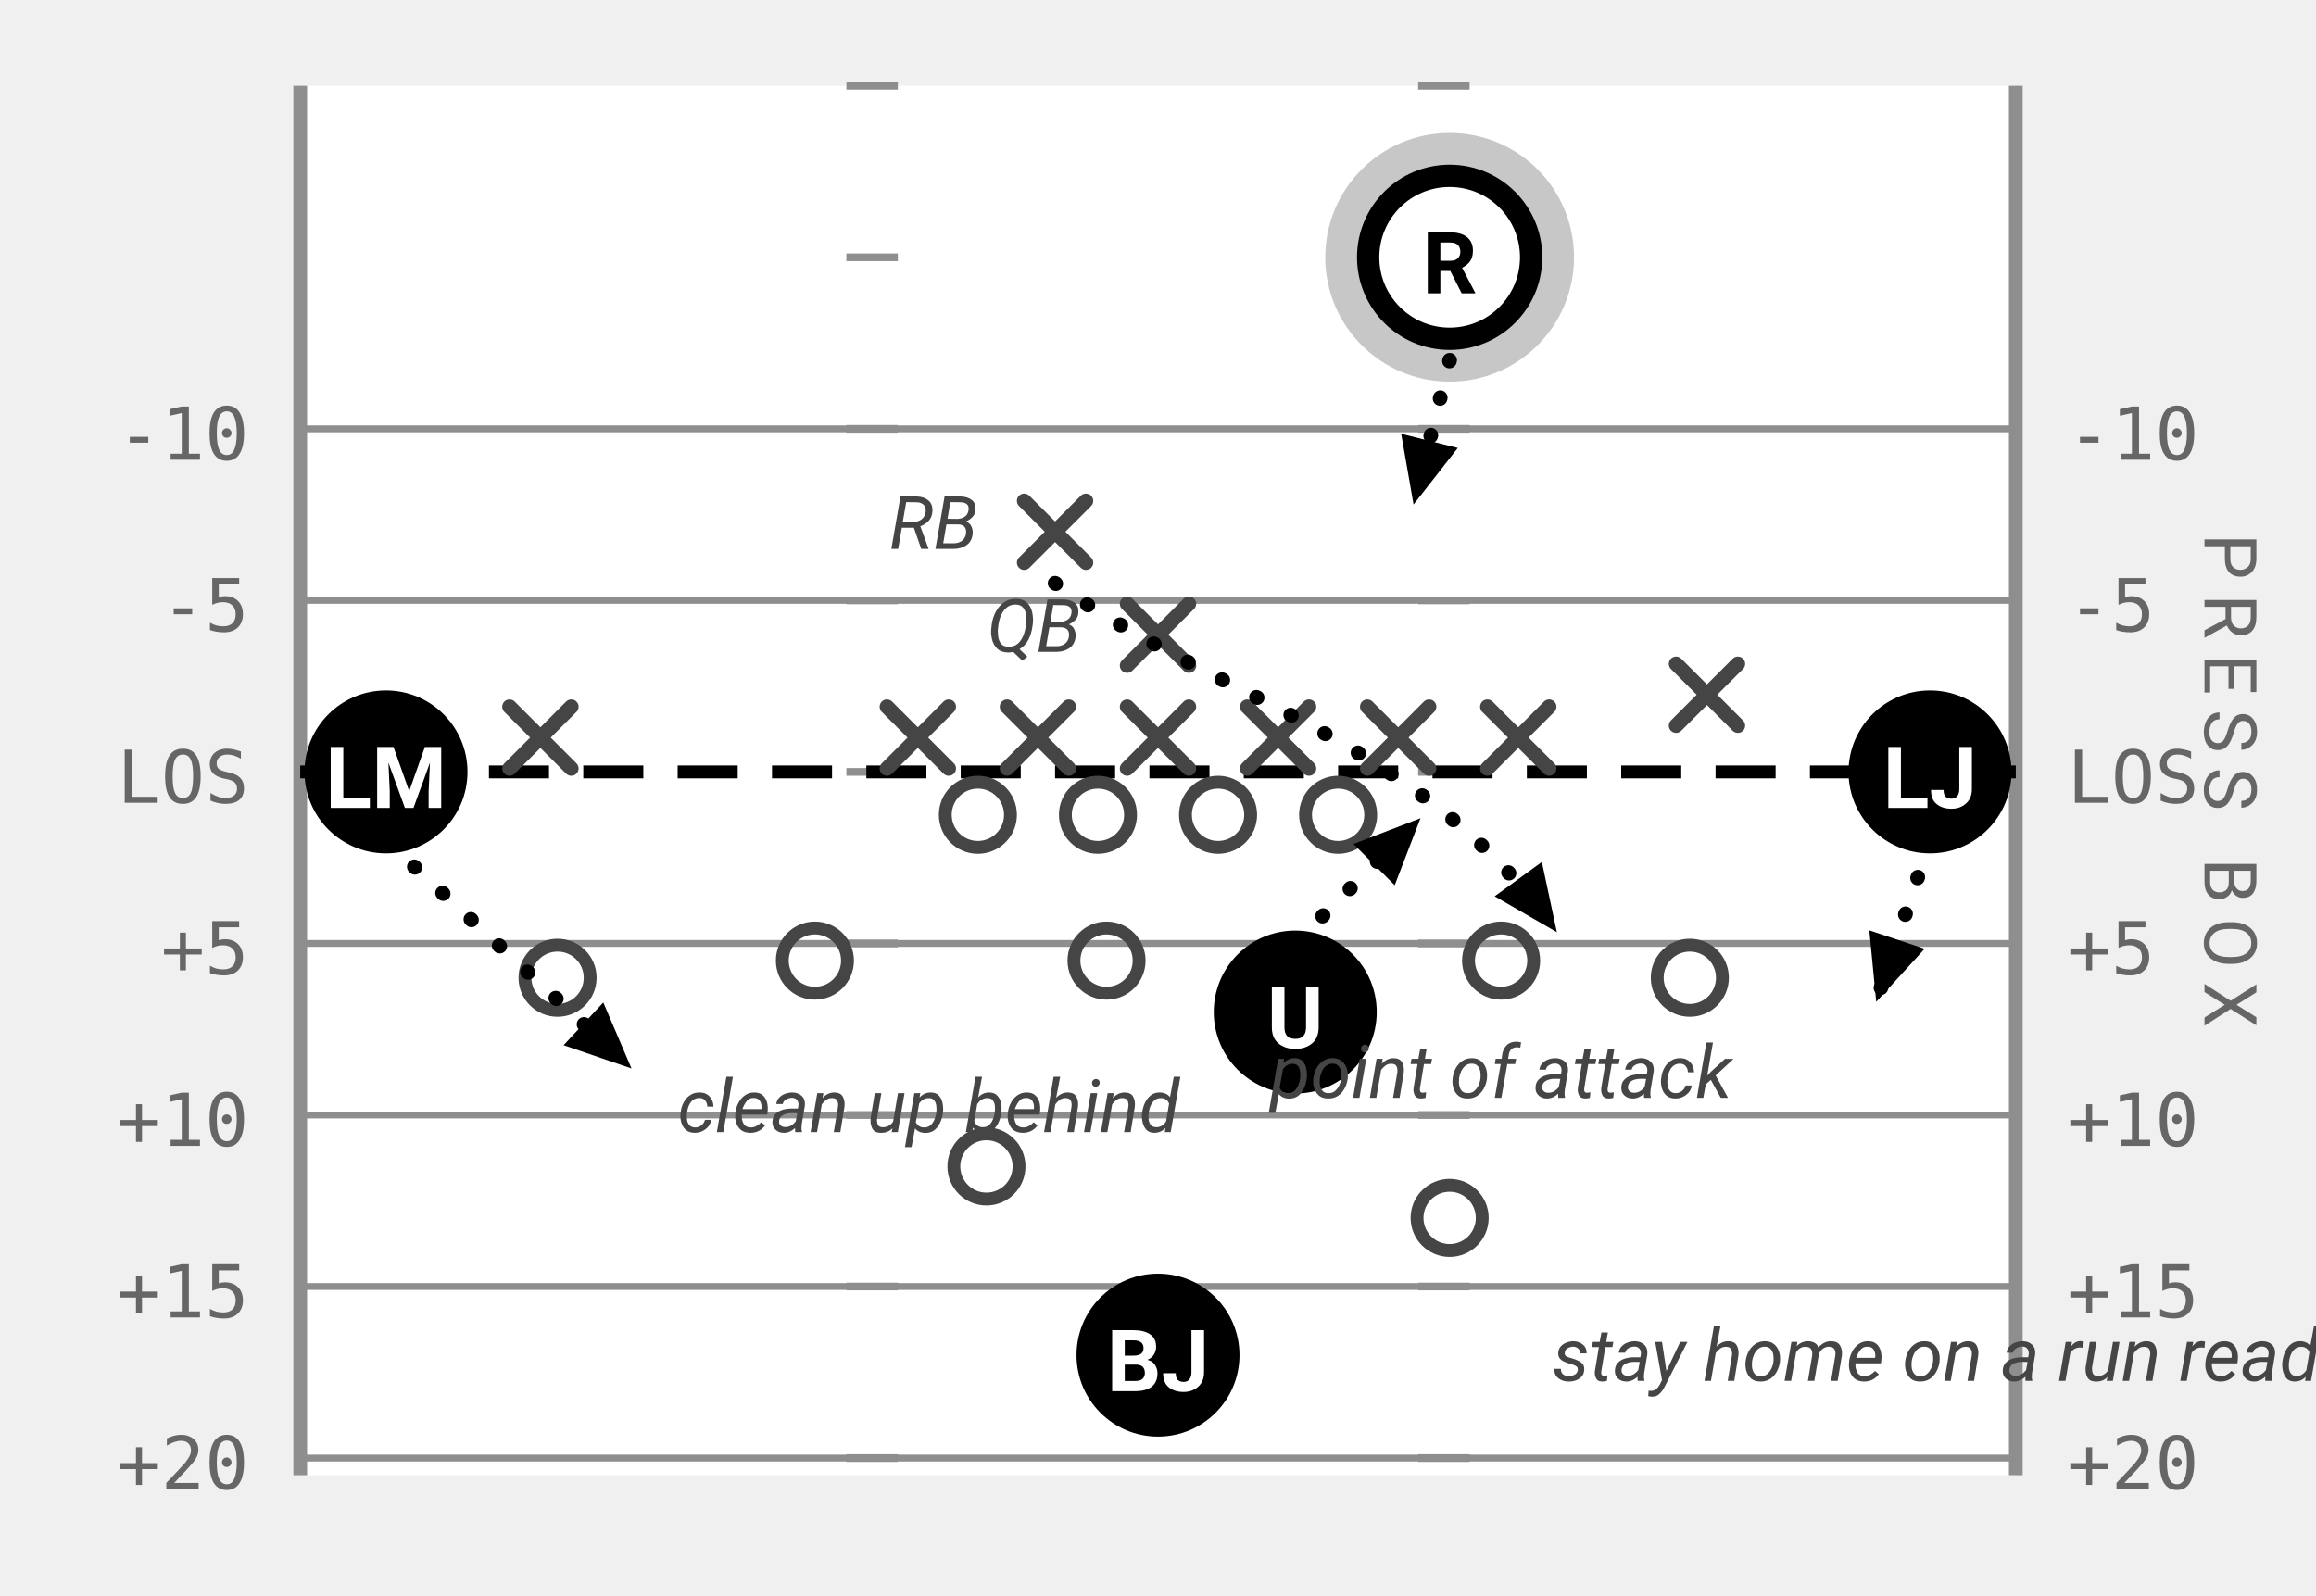
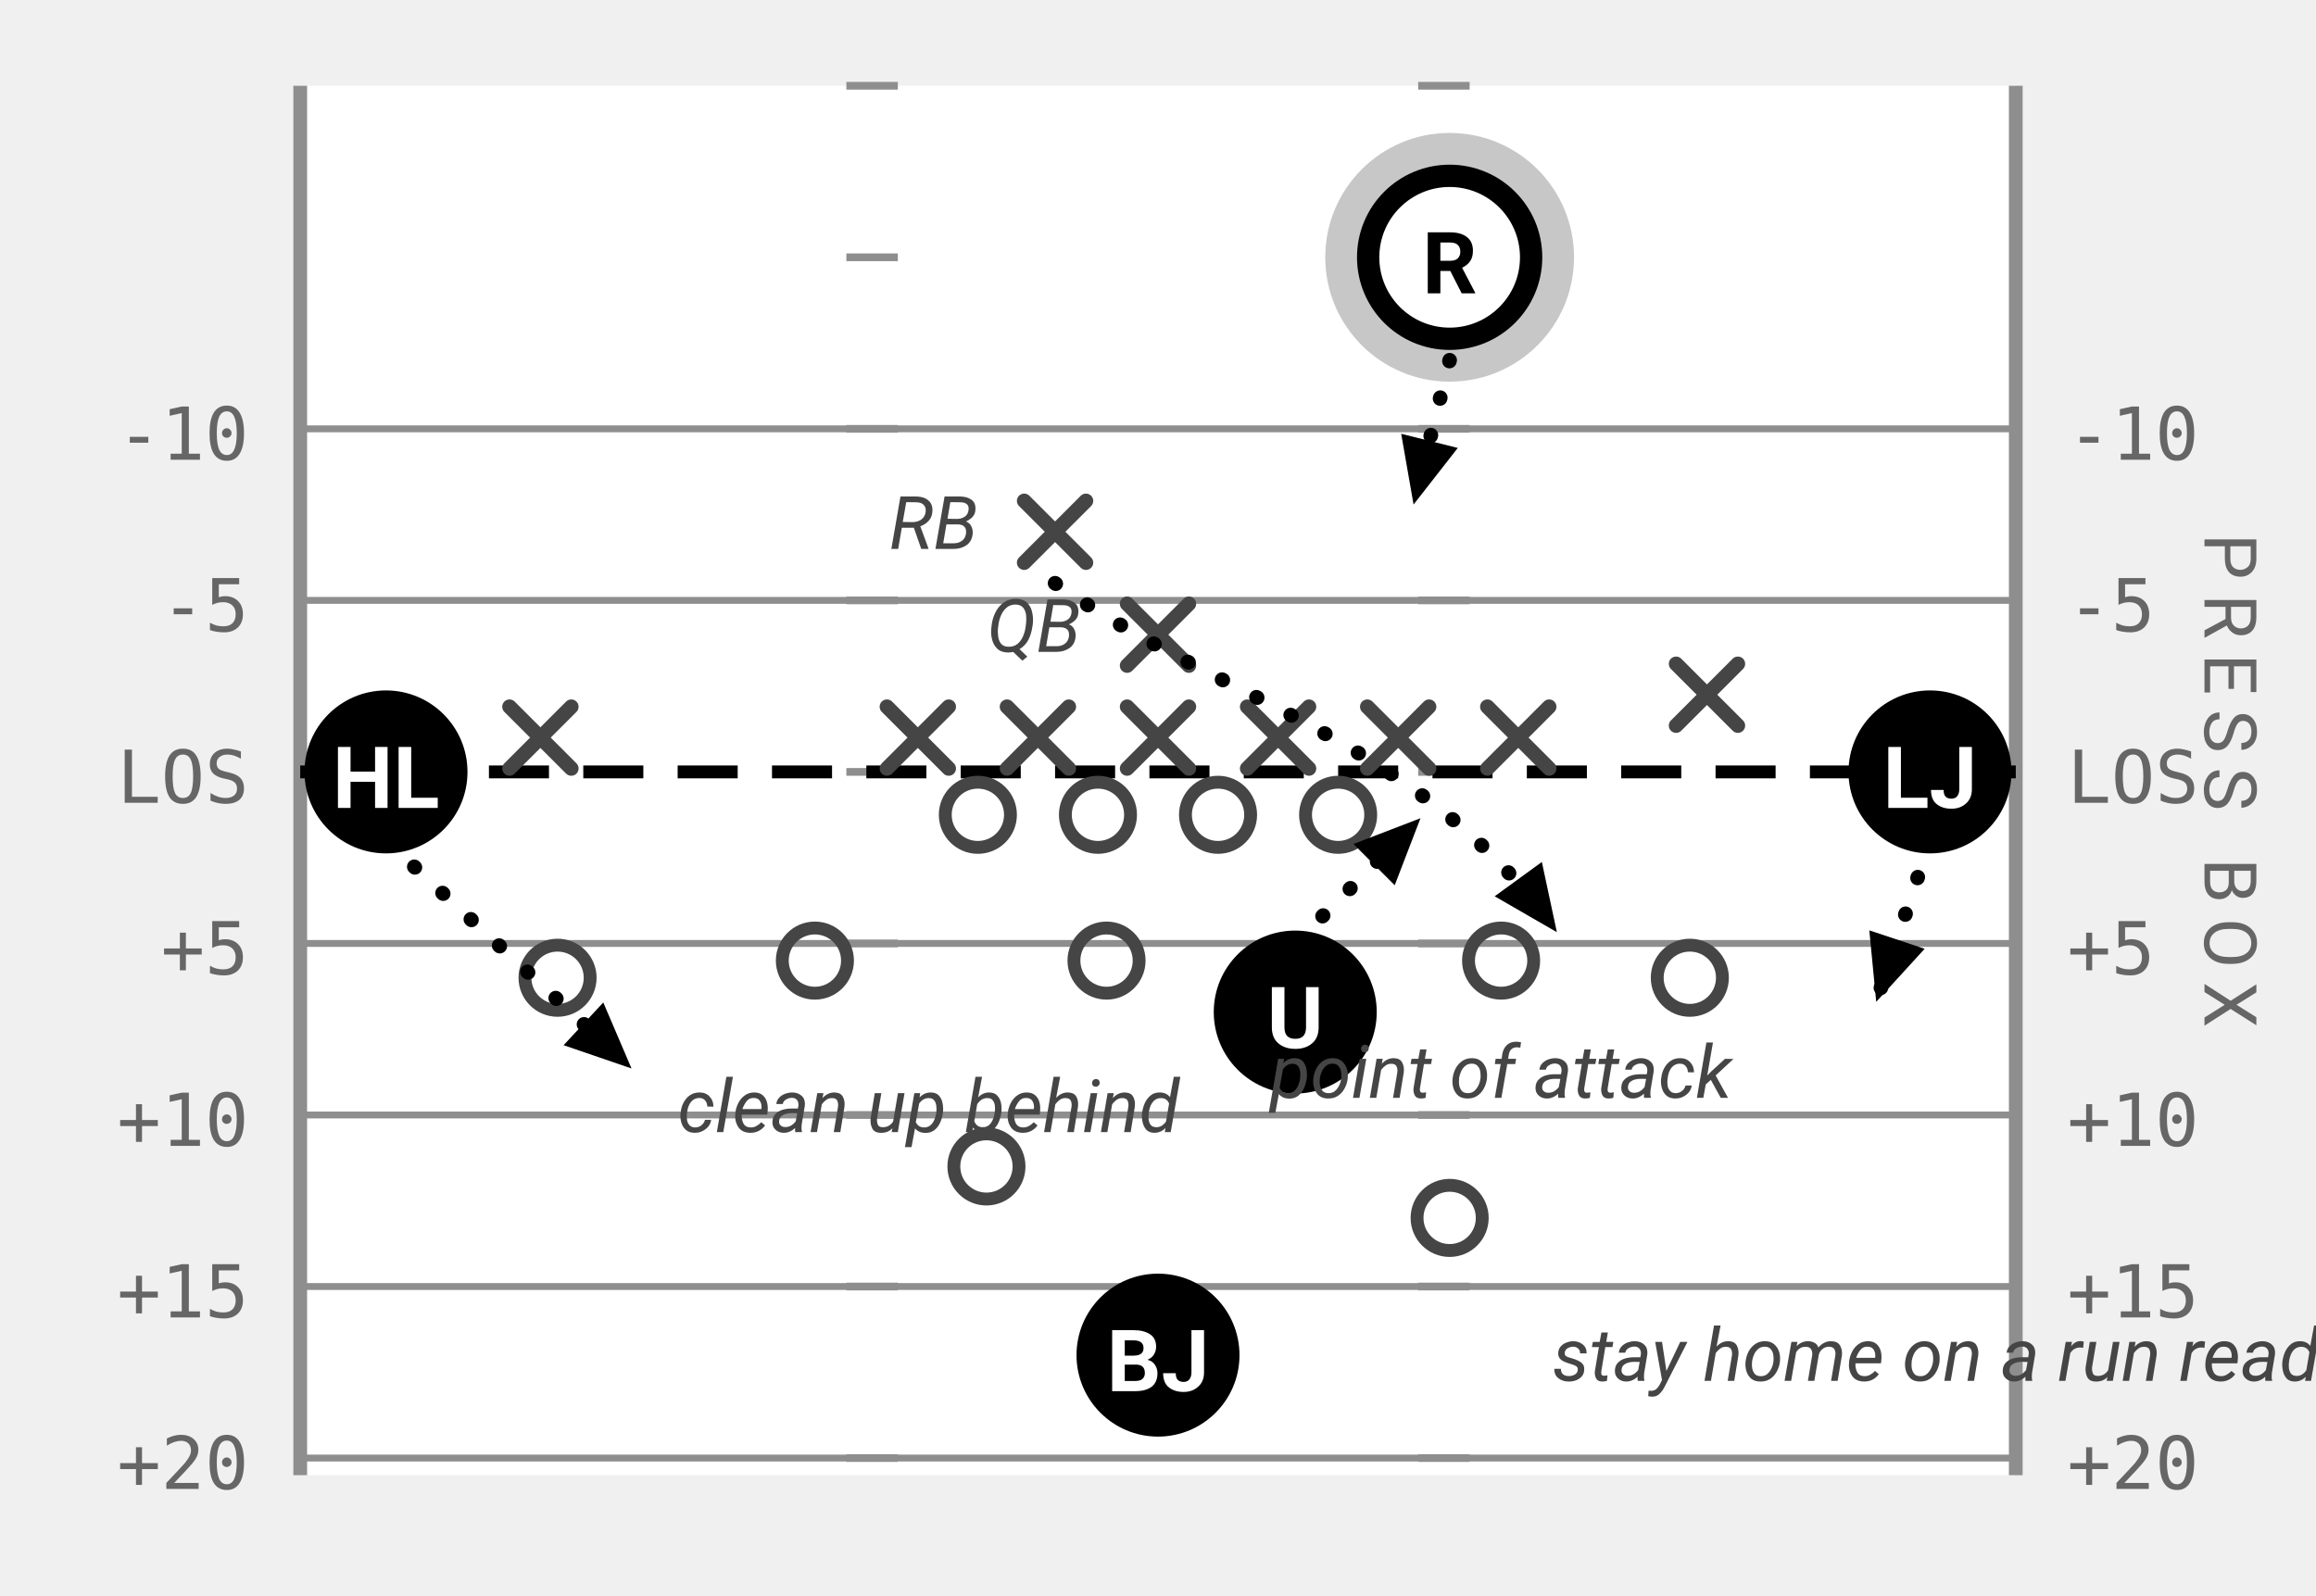
<svg xmlns="http://www.w3.org/2000/svg" viewBox="0 0 270 186" role="img" aria-label="Running plays, crew of 5">
  <style>svg{font-family:system-ui,-apple-system,"Segoe UI",Roboto,"Helvetica Neue",Arial,sans-serif}
.turf{fill:#FFFFFF}
.ez{fill:url(#hz)}
.hl{stroke:#B8B8B8;stroke-width:1.15}
.sl{stroke:#8E8E8E;stroke-width:1.6;fill:none}
.yl{stroke:#8E8E8E;stroke-width:.8;fill:none}
.gl{stroke:#5A5A5A;stroke-width:2.2;fill:none}
.rl{stroke:#000000;stroke-width:1.5;stroke-dasharray:7 4;fill:none}
.hash{stroke:#8E8E8E;stroke-width:.9}
.post{stroke:#000000;stroke-width:3;fill:none;stroke-linecap:round}
.ylab{font-family:ui-monospace,Menlo,Consolas,monospace;font-size:8.5px;fill:#666666}
.ylab.end{text-anchor:end}
.ylab.start{text-anchor:start}
.pb{font-size:8.5px;letter-spacing:.2em;fill:#666666;text-anchor:middle;text-transform:uppercase}
.kp line{stroke:#454545;stroke-width:1.7;stroke-linecap:round}
.rp{fill:none;stroke:#454545;stroke-width:1.5}
.hat-b{fill:#000000}
.hat-w{fill:#FFFFFF;stroke:#000000;stroke-width:2.6}
.halo{fill:#C7C7C7}
.mk{font-size:10px;font-weight:600;text-anchor:middle}
.mk-l{fill:#FFFFFF}
.mk-d{fill:#000000}
.mv{stroke:#000000;stroke-width:1.7;fill:none;stroke-dasharray:.1 4.4;stroke-linecap:round}
.arh{fill:#000000}
.mvlab{font-size:8.4px;fill:#454545;text-anchor:middle;font-style:italic}
.note{font-size:8.6px;fill:#454545;font-style:italic}
.note.middle{text-anchor:middle}
.note.start{text-anchor:start}
.note.end{text-anchor:end}
.flagk{fill:#000000}
.flagt{stroke:#000000;stroke-width:1.4;stroke-linecap:round}</style>
  <defs>
    <pattern id="hz" width="7" height="7" patternUnits="userSpaceOnUse" patternTransform="rotate(45)">
      <line x1="0" y1="0" x2="0" y2="7" class="hl" />
    </pattern>
    <marker id="ar" viewBox="0 0 10 10" refX="8" refY="5" markerWidth="5" markerHeight="5" orient="auto-start-reverse">
      <path d="M0,1 L9,5 L0,9 z" class="arh" />
    </marker>
  </defs>
  <rect x="35" y="10" width="200" height="162" class="turf" />
  <line x1="98.67" y1="10" x2="104.67" y2="10" class="hash" />
  <line x1="165.33" y1="10" x2="171.33" y2="10" class="hash" />
  <line x1="98.67" y1="30" x2="104.67" y2="30" class="hash" />
  <line x1="165.33" y1="30" x2="171.33" y2="30" class="hash" />
  <line x1="98.67" y1="50" x2="104.67" y2="50" class="hash" />
  <line x1="165.33" y1="50" x2="171.33" y2="50" class="hash" />
  <line x1="98.67" y1="70" x2="104.67" y2="70" class="hash" />
  <line x1="165.33" y1="70" x2="171.33" y2="70" class="hash" />
  <line x1="98.67" y1="90" x2="104.67" y2="90" class="hash" />
  <line x1="165.33" y1="90" x2="171.33" y2="90" class="hash" />
  <line x1="98.67" y1="110" x2="104.67" y2="110" class="hash" />
  <line x1="165.33" y1="110" x2="171.33" y2="110" class="hash" />
  <line x1="98.67" y1="130" x2="104.67" y2="130" class="hash" />
  <line x1="165.33" y1="130" x2="171.33" y2="130" class="hash" />
  <line x1="98.67" y1="150" x2="104.67" y2="150" class="hash" />
  <line x1="165.33" y1="150" x2="171.33" y2="150" class="hash" />
  <line x1="98.67" y1="170" x2="104.67" y2="170" class="hash" />
  <line x1="165.33" y1="170" x2="171.33" y2="170" class="hash" />
  <line x1="35" y1="10" x2="35" y2="172" class="sl" />
  <line x1="235" y1="10" x2="235" y2="172" class="sl" />
  <line x1="35" y1="50" x2="235" y2="50" class="yl" />
  <text x="29" y="53.6" class="ylab end">-10</text>
  <text x="241" y="53.6" class="ylab start">-10</text>
  <line x1="35" y1="70" x2="235" y2="70" class="yl" />
  <text x="29" y="73.6" class="ylab end">-5</text>
  <text x="241" y="73.6" class="ylab start">-5</text>
  <line x1="35" y1="110" x2="235" y2="110" class="yl" />
  <text x="29" y="113.6" class="ylab end">+5</text>
  <text x="241" y="113.6" class="ylab start">+5</text>
  <line x1="35" y1="130" x2="235" y2="130" class="yl" />
  <text x="29" y="133.6" class="ylab end">+10</text>
  <text x="241" y="133.6" class="ylab start">+10</text>
  <line x1="35" y1="150" x2="235" y2="150" class="yl" />
  <text x="29" y="153.6" class="ylab end">+15</text>
  <text x="241" y="153.6" class="ylab start">+15</text>
  <line x1="35" y1="170" x2="235" y2="170" class="yl" />
  <text x="29" y="173.6" class="ylab end">+20</text>
  <text x="241" y="173.6" class="ylab start">+20</text>
  <line x1="35" y1="90" x2="235" y2="90" class="rl" />
  <text x="29" y="93.6" class="ylab end">LOS</text>
  <text x="241" y="93.6" class="ylab start">LOS</text>
  <text x="257" y="91" class="pb" transform="rotate(90 257 91)">PRESS BOX</text>
  <g class="kp">
    <line x1="103.4" y1="82.4" x2="110.6" y2="89.6" />
    <line x1="103.4" y1="89.6" x2="110.6" y2="82.4" />
  </g>
  <g class="kp">
    <line x1="117.4" y1="82.4" x2="124.6" y2="89.6" />
    <line x1="117.4" y1="89.6" x2="124.6" y2="82.4" />
  </g>
  <g class="kp">
    <line x1="131.4" y1="82.4" x2="138.6" y2="89.6" />
    <line x1="131.4" y1="89.6" x2="138.6" y2="82.4" />
  </g>
  <g class="kp">
    <line x1="145.4" y1="82.4" x2="152.6" y2="89.6" />
    <line x1="145.4" y1="89.6" x2="152.6" y2="82.4" />
  </g>
  <g class="kp">
    <line x1="159.4" y1="82.4" x2="166.6" y2="89.6" />
    <line x1="159.4" y1="89.6" x2="166.6" y2="82.4" />
  </g>
  <g class="kp">
    <line x1="173.4" y1="82.4" x2="180.6" y2="89.6" />
    <line x1="173.4" y1="89.6" x2="180.6" y2="82.4" />
  </g>
  <g class="kp">
    <line x1="59.4" y1="82.4" x2="66.6" y2="89.6" />
    <line x1="59.4" y1="89.6" x2="66.6" y2="82.4" />
  </g>
  <g class="kp">
    <line x1="195.4" y1="77.4" x2="202.6" y2="84.6" />
    <line x1="195.4" y1="84.6" x2="202.6" y2="77.4" />
  </g>
  <g class="kp">
    <line x1="131.4" y1="70.4" x2="138.6" y2="77.6" />
    <line x1="131.4" y1="77.6" x2="138.6" y2="70.4" />
  </g>
  <g class="kp">
    <line x1="119.4" y1="58.4" x2="126.6" y2="65.6" />
    <line x1="119.4" y1="65.6" x2="126.6" y2="58.4" />
  </g>
  <circle cx="114" cy="95" r="3.8" class="rp" />
  <circle cx="128" cy="95" r="3.8" class="rp" />
  <circle cx="142" cy="95" r="3.8" class="rp" />
  <circle cx="156" cy="95" r="3.8" class="rp" />
  <circle cx="95" cy="112" r="3.8" class="rp" />
  <circle cx="129" cy="112" r="3.8" class="rp" />
  <circle cx="175" cy="112" r="3.8" class="rp" />
  <circle cx="65" cy="114" r="3.8" class="rp" />
  <circle cx="197" cy="114" r="3.8" class="rp" />
  <circle cx="115" cy="136" r="3.8" class="rp" />
  <circle cx="169" cy="142" r="3.8" class="rp" />
  <g class="you">
    <circle cx="169" cy="30" r="14.5" class="halo" />
    <circle cx="169" cy="30" r="9.5" class="hat-w" />
    <text x="169" y="34.2" class="mk mk-d">R</text>
  </g>
  <g>
    <circle cx="151" cy="118" r="9.5" class="hat-b" />
    <text x="151" y="122.2" class="mk mk-l">U</text>
  </g>
  <g>
    <circle cx="45" cy="90" r="9.5" class="hat-b" />
-     <text x="45" y="94.2" class="mk mk-l">LM</text>
+     <text x="45" y="94.2" class="mk mk-l">HL</text>
  </g>
  <g>
    <circle cx="225" cy="90" r="9.5" class="hat-b" />
    <text x="225" y="94.2" class="mk mk-l">LJ</text>
  </g>
  <g>
    <circle cx="135" cy="158" r="9.5" class="hat-b" />
    <text x="135" y="162.2" class="mk mk-l">BJ</text>
  </g>
  <path d="M 123 68 C 143 82 165 86 181 108" class="mv" marker-end="url(#ar)" />
  <path d="M 169 42 L 165 58" class="mv" marker-end="url(#ar)" />
  <path d="M 151 110 L 165 96" class="mv" marker-end="url(#ar)" />
  <path d="M 225 98 L 219 116" class="mv" marker-end="url(#ar)" />
  <path d="M 45 98 L 73 124" class="mv" marker-end="url(#ar)" />
  <text x="126" y="76" class="note end">QB</text>
  <text x="114" y="64" class="note end">RB</text>
  <text x="175" y="128" class="note middle">point of attack</text>
  <text x="79" y="132" class="note start">clean up behind</text>
  <text x="181" y="161" class="note start">stay home on a run read</text>
</svg>
